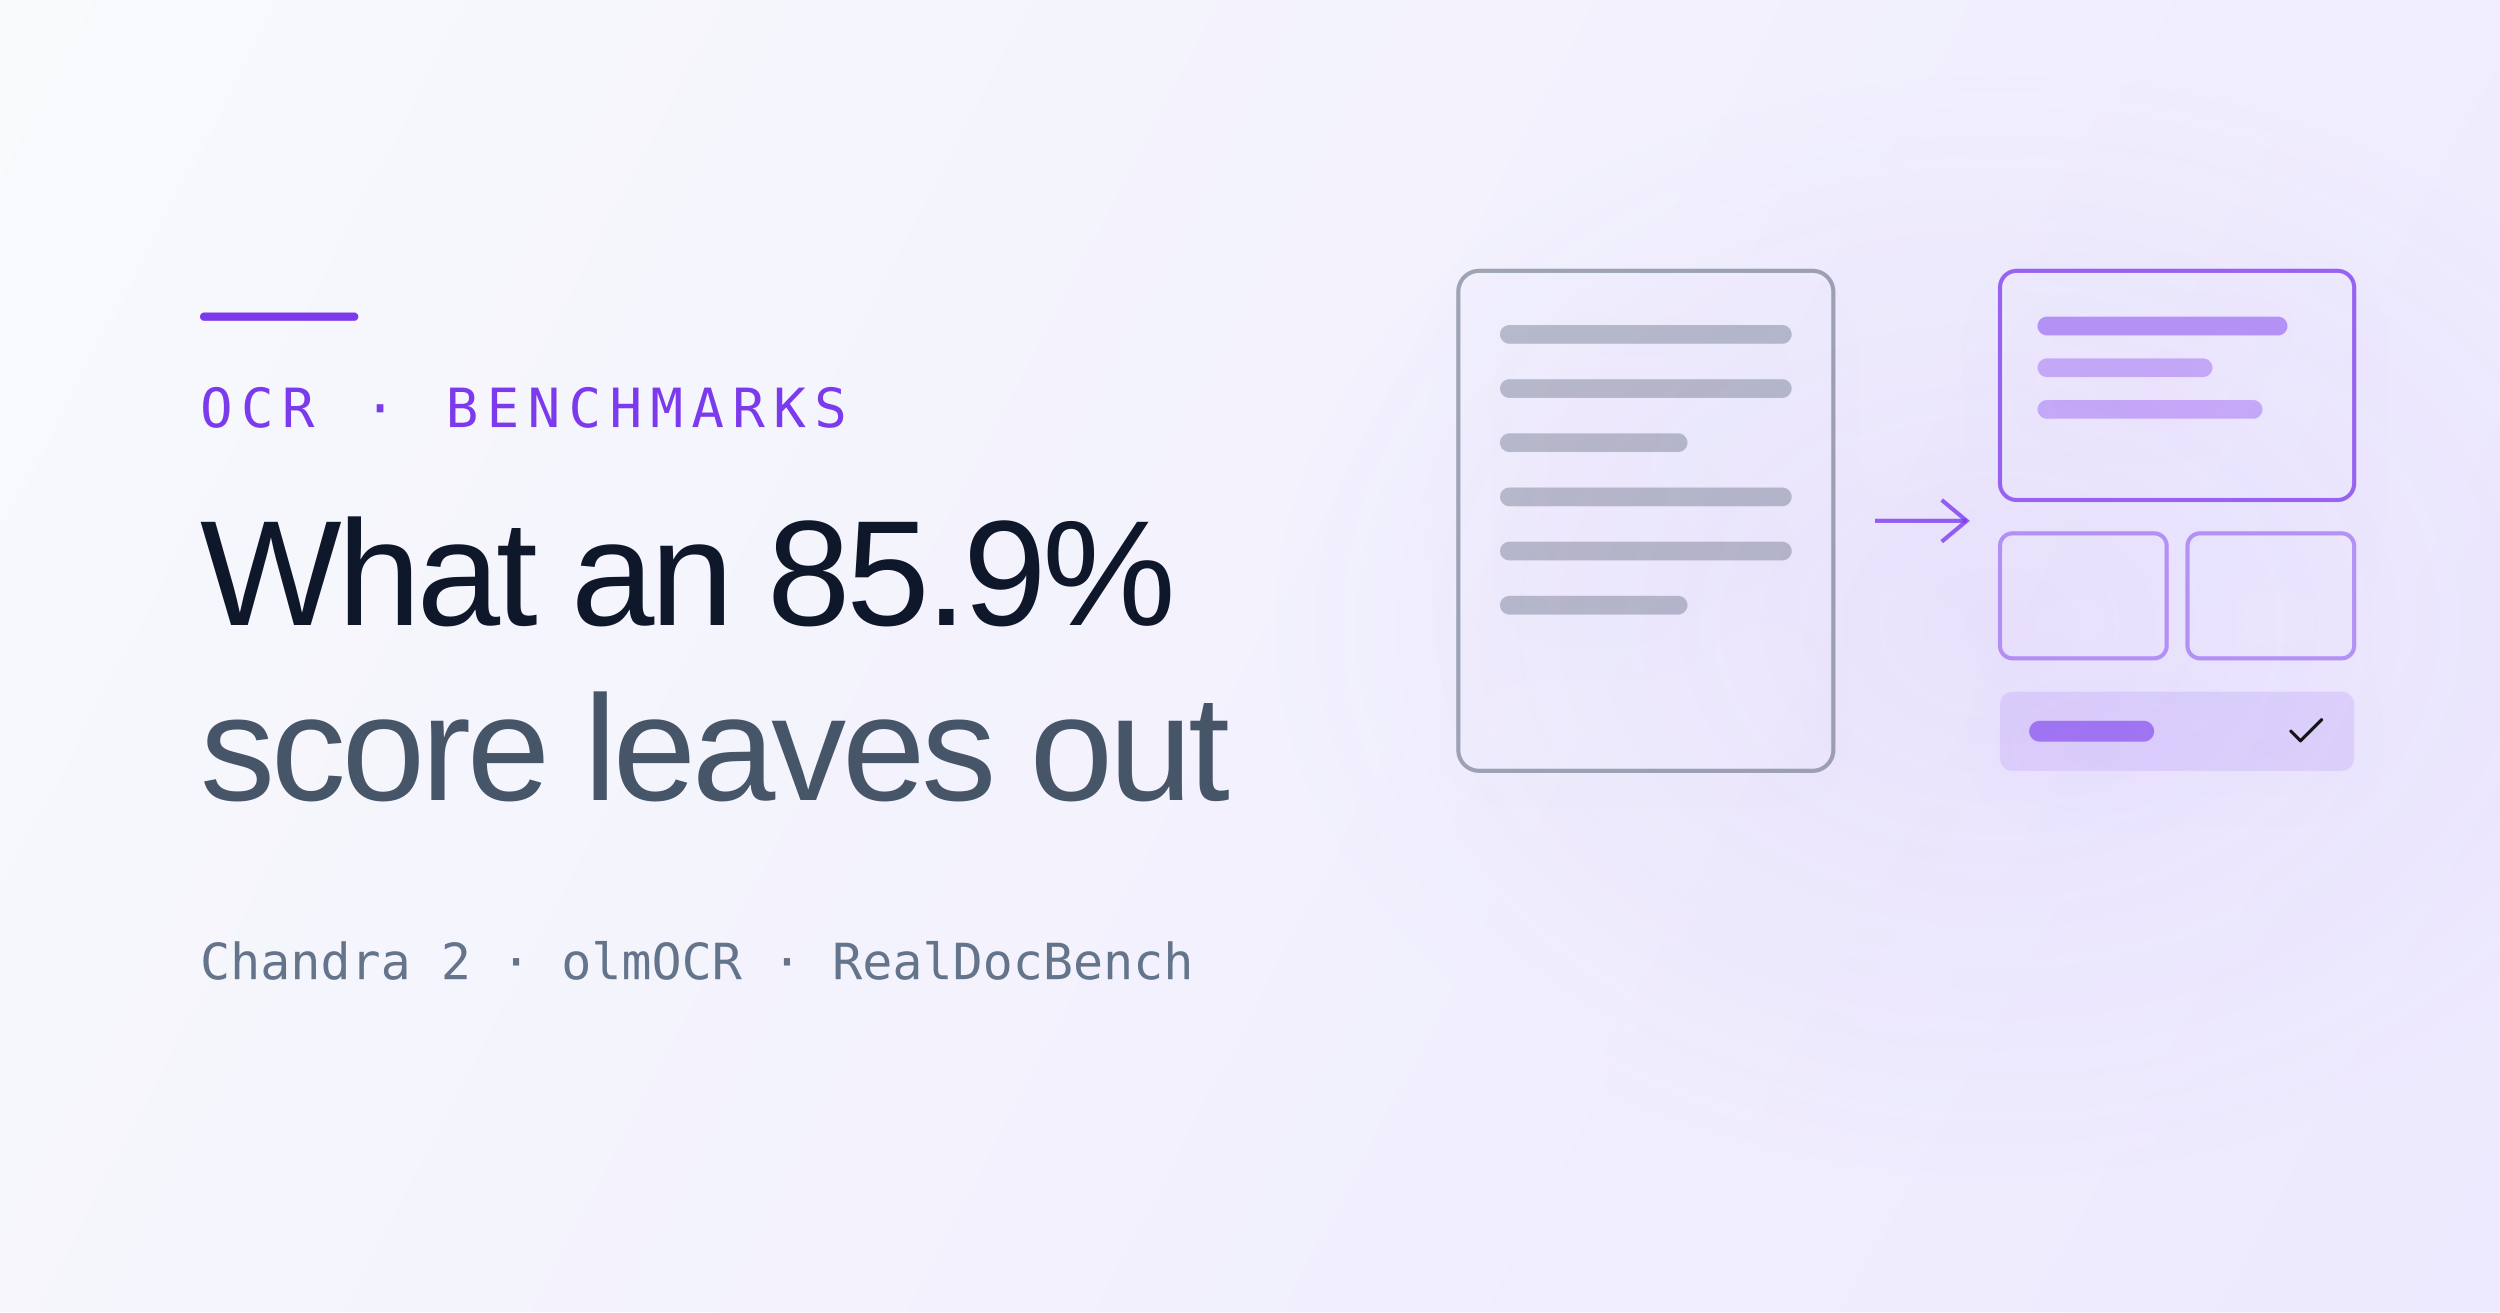
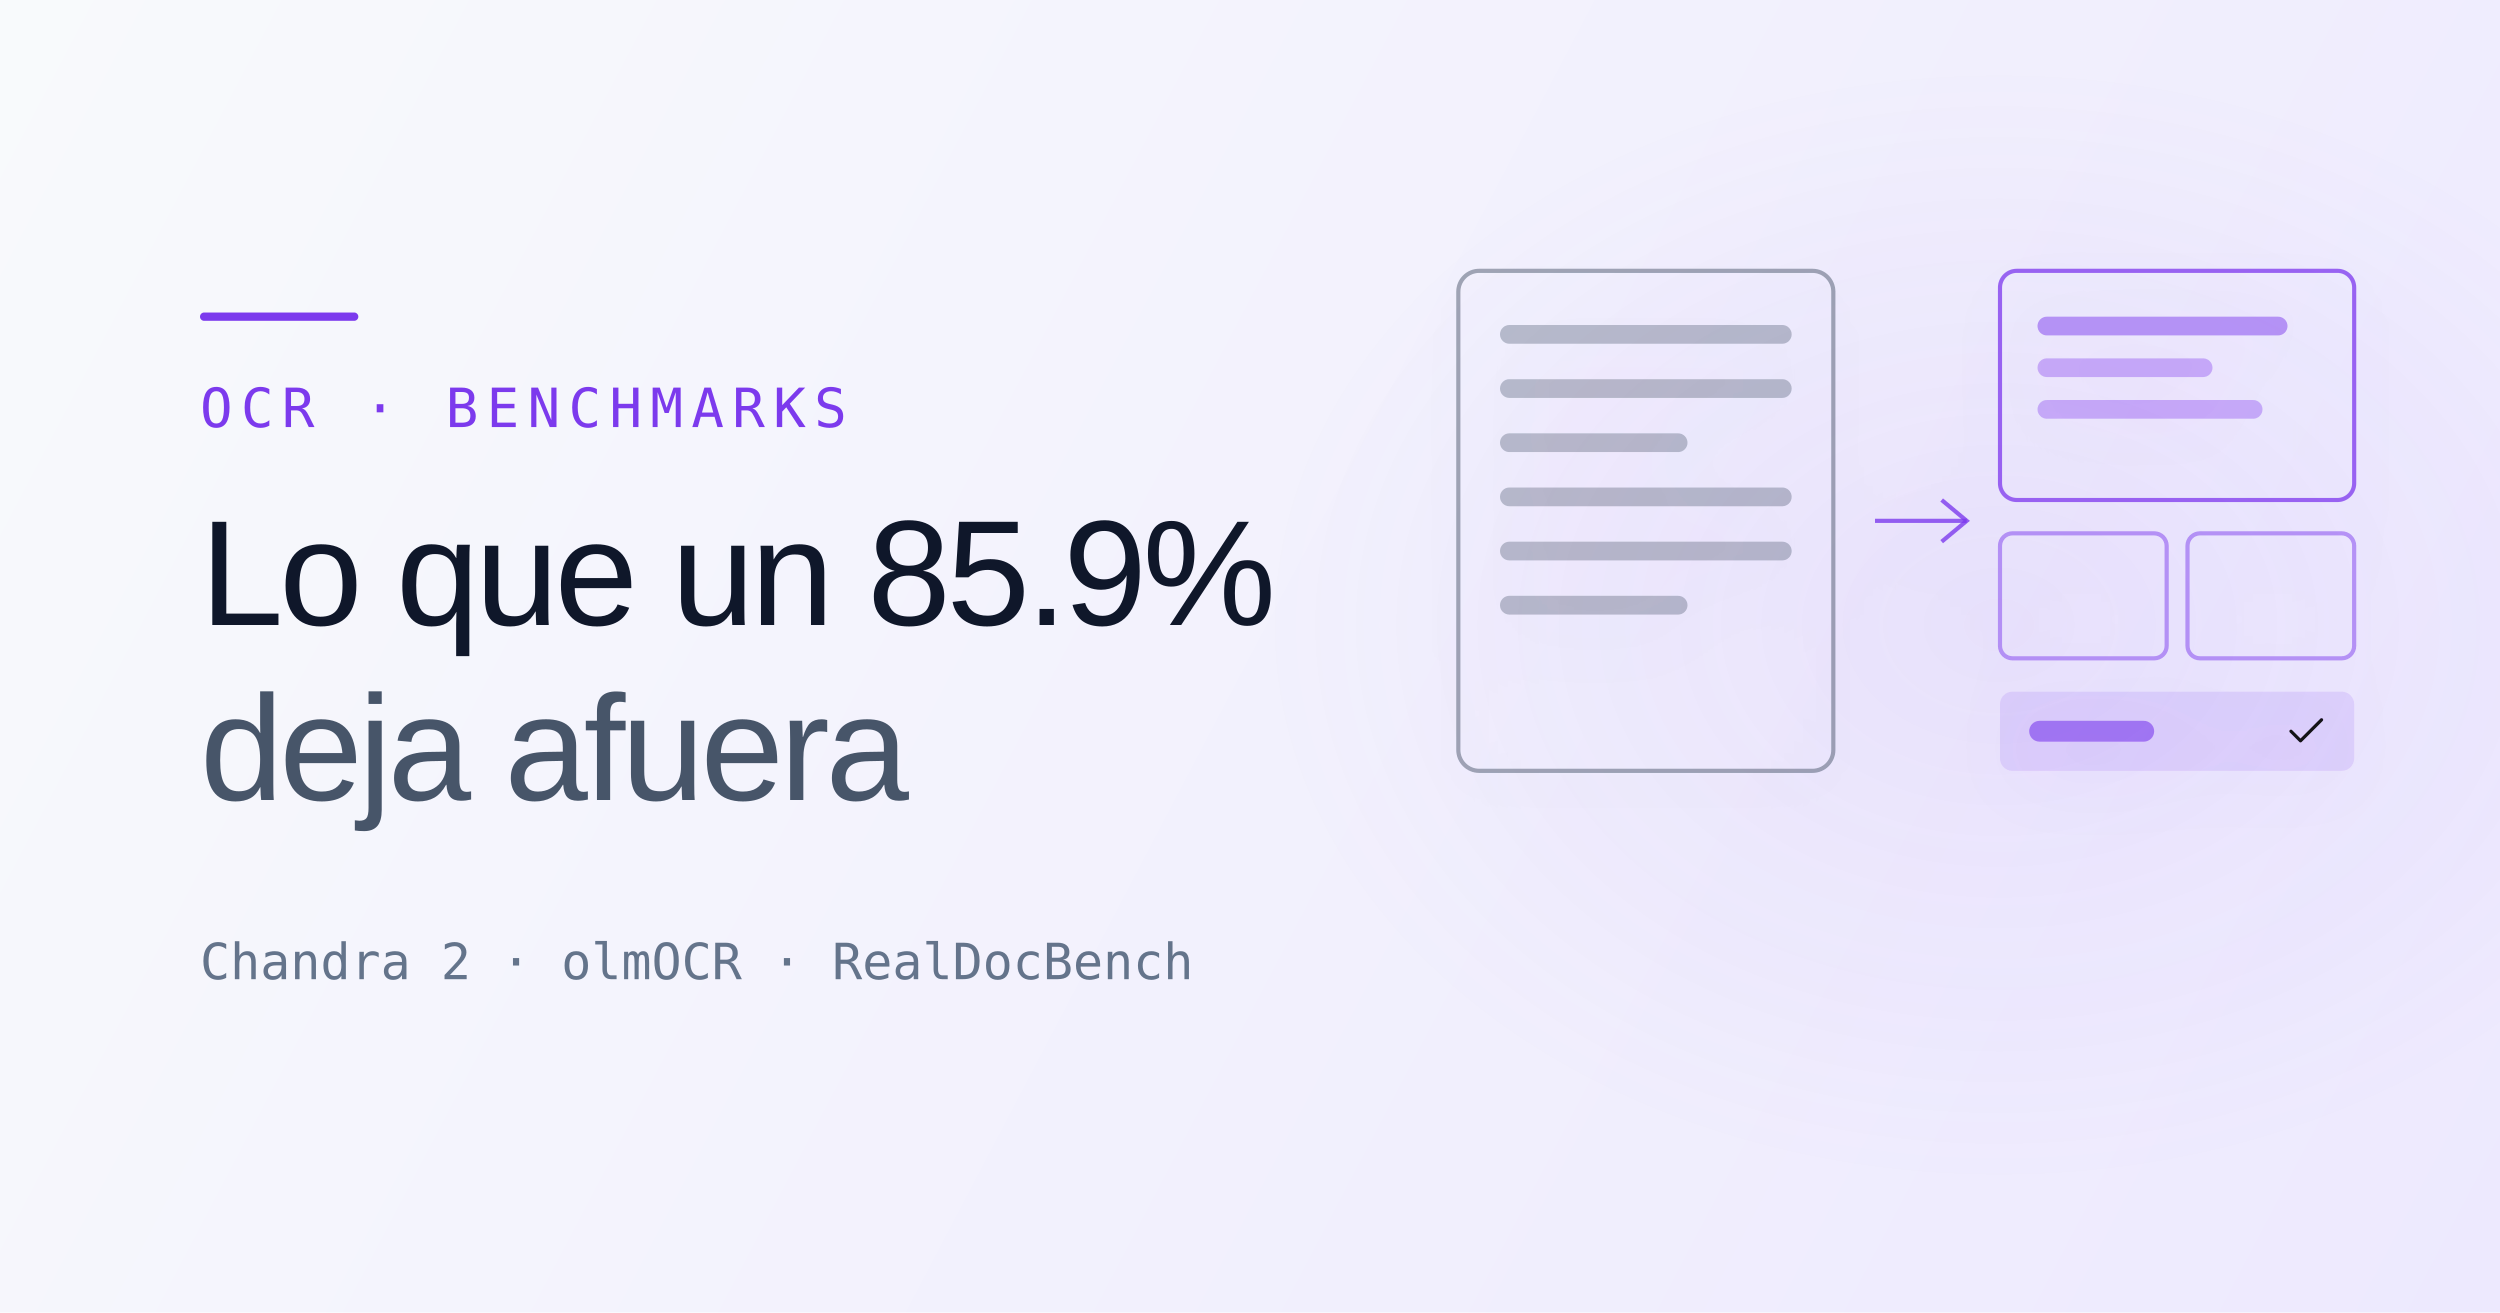
- <svg xmlns="http://www.w3.org/2000/svg" viewBox="0 0 1200 630" fill="none" role="img" aria-label="Chandra OCR banner — what an 85.9% score leaves out.">
+ <svg xmlns="http://www.w3.org/2000/svg" viewBox="0 0 1200 630" fill="none" role="img" aria-label="Banner de Chandra OCR — lo que un puntaje de 85.9% deja afuera.">
  <defs>
-     <linearGradient id="bg-chandra-ocr-light" x1="0" y1="0" x2="1200" y2="630" gradientUnits="userSpaceOnUse">
+     <linearGradient id="bg-chandra-ocr-es-light" x1="0" y1="0" x2="1200" y2="630" gradientUnits="userSpaceOnUse">
      <stop offset="0%" stop-color="#F8FAFC" />
      <stop offset="100%" stop-color="#EDE9FE" />
    </linearGradient>
-     <radialGradient id="glow-chandra-ocr-light" cx="50%" cy="50%" r="50%">
+     <radialGradient id="glow-chandra-ocr-es-light" cx="50%" cy="50%" r="50%">
      <stop offset="0%" stop-color="#7C3AED" stop-opacity="0.072" />
      <stop offset="100%" stop-color="#7C3AED" stop-opacity="0" />
    </radialGradient>
-     <filter id="lift-chandra-ocr-light" x="-30%" y="-30%" width="160%" height="160%">
+     <filter id="lift-chandra-ocr-es-light" x="-30%" y="-30%" width="160%" height="160%">
      <feDropShadow dx="0" dy="10" stdDeviation="18" flood-color="#7C3AED" flood-opacity="0.09" />
    </filter>
  </defs>
-   <rect width="1200" height="630" fill="url(#bg-chandra-ocr-light)" />
-   <ellipse cx="960" cy="300" rx="360" ry="270" fill="url(#glow-chandra-ocr-light)" />
-   <g filter="url(#lift-chandra-ocr-light)">
+   <rect width="1200" height="630" fill="url(#bg-chandra-ocr-es-light)" />
+   <ellipse cx="960" cy="300" rx="360" ry="270" fill="url(#glow-chandra-ocr-es-light)" />
+   <g filter="url(#lift-chandra-ocr-es-light)">
    <rect x="700" y="130" width="180" height="240" rx="10" fill="none" stroke="#475569" stroke-width="2" opacity="0.5" />
    <rect x="720" y="156" width="140" height="9" rx="4.5" fill="#475569" opacity="0.35" />
    <rect x="720" y="182" width="140" height="9" rx="4.5" fill="#475569" opacity="0.35" />
    <rect x="720" y="208" width="90" height="9" rx="4.5" fill="#475569" opacity="0.35" />
    <rect x="720" y="234" width="140" height="9" rx="4.5" fill="#475569" opacity="0.35" />
    <rect x="720" y="260" width="140" height="9" rx="4.5" fill="#475569" opacity="0.35" />
    <rect x="720" y="286" width="90" height="9" rx="4.5" fill="#475569" opacity="0.35" />
    <path d="M900 250 h44" stroke="#7C3AED" stroke-width="2" opacity="0.8" />
    <path d="M932 240 l12 10 -12 10" fill="none" stroke="#7C3AED" stroke-width="2" opacity="0.8" />
    <rect x="960" y="130" width="170" height="110" rx="8" fill="none" stroke="#7C3AED" stroke-width="2" opacity="0.75" />
    <rect x="978" y="152" width="120" height="9" rx="4.5" fill="#7C3AED" opacity="0.5" />
    <rect x="978" y="172" width="84" height="9" rx="4.5" fill="#7C3AED" opacity="0.35" />
    <rect x="978" y="192" width="108" height="9" rx="4.5" fill="#7C3AED" opacity="0.35" />
    <rect x="960" y="256" width="80" height="60" rx="6" fill="none" stroke="#7C3AED" stroke-width="2" opacity="0.5" />
    <rect x="1050" y="256" width="80" height="60" rx="6" fill="none" stroke="#7C3AED" stroke-width="2" opacity="0.5" />
    <rect x="960" y="332" width="170" height="38" rx="6" fill="#7C3AED" opacity="0.14" />
    <rect x="974" y="346" width="60" height="10" rx="5" fill="#7C3AED" opacity="0.6" />
    <g transform="translate(1096 340) scale(0.9166667)" opacity="0.9" fill="none" stroke="#7C3AED" stroke-width="1.85" stroke-linecap="round" stroke-linejoin="round">
      <path fill="none" stroke="currentColor" stroke-linecap="round" stroke-linejoin="round" stroke-width="1.7" d="M20 6L9 17l-5-5" />
    </g>
  </g>
  <rect x="96" y="150" width="76" height="4" rx="2" fill="#7C3AED" />
  <text x="96" y="205" font-family="'IBM Plex Mono',ui-monospace,monospace" font-size="26" letter-spacing="4" fill="#7C3AED">OCR · BENCHMARKS</text>
-   <text x="96" y="300" font-family="Switzer,'Helvetica Neue',Arial,sans-serif" font-size="72" font-weight="500" letter-spacing="-2" fill="#0F172A">What an 85.9%</text>
-   <text x="96" y="384" font-family="Switzer,'Helvetica Neue',Arial,sans-serif" font-size="72" font-weight="500" letter-spacing="-2" fill="#475569">score leaves out</text>
+   <text x="96" y="300" font-family="Switzer,'Helvetica Neue',Arial,sans-serif" font-size="72" font-weight="500" letter-spacing="-2" fill="#0F172A">Lo que un 85.9%</text>
+   <text x="96" y="384" font-family="Switzer,'Helvetica Neue',Arial,sans-serif" font-size="72" font-weight="500" letter-spacing="-2" fill="#475569">deja afuera</text>
  <text x="96" y="470" font-family="'IBM Plex Mono',ui-monospace,monospace" font-size="24" fill="#64748B">Chandra 2 · olmOCR · RealDocBench</text>
</svg>
